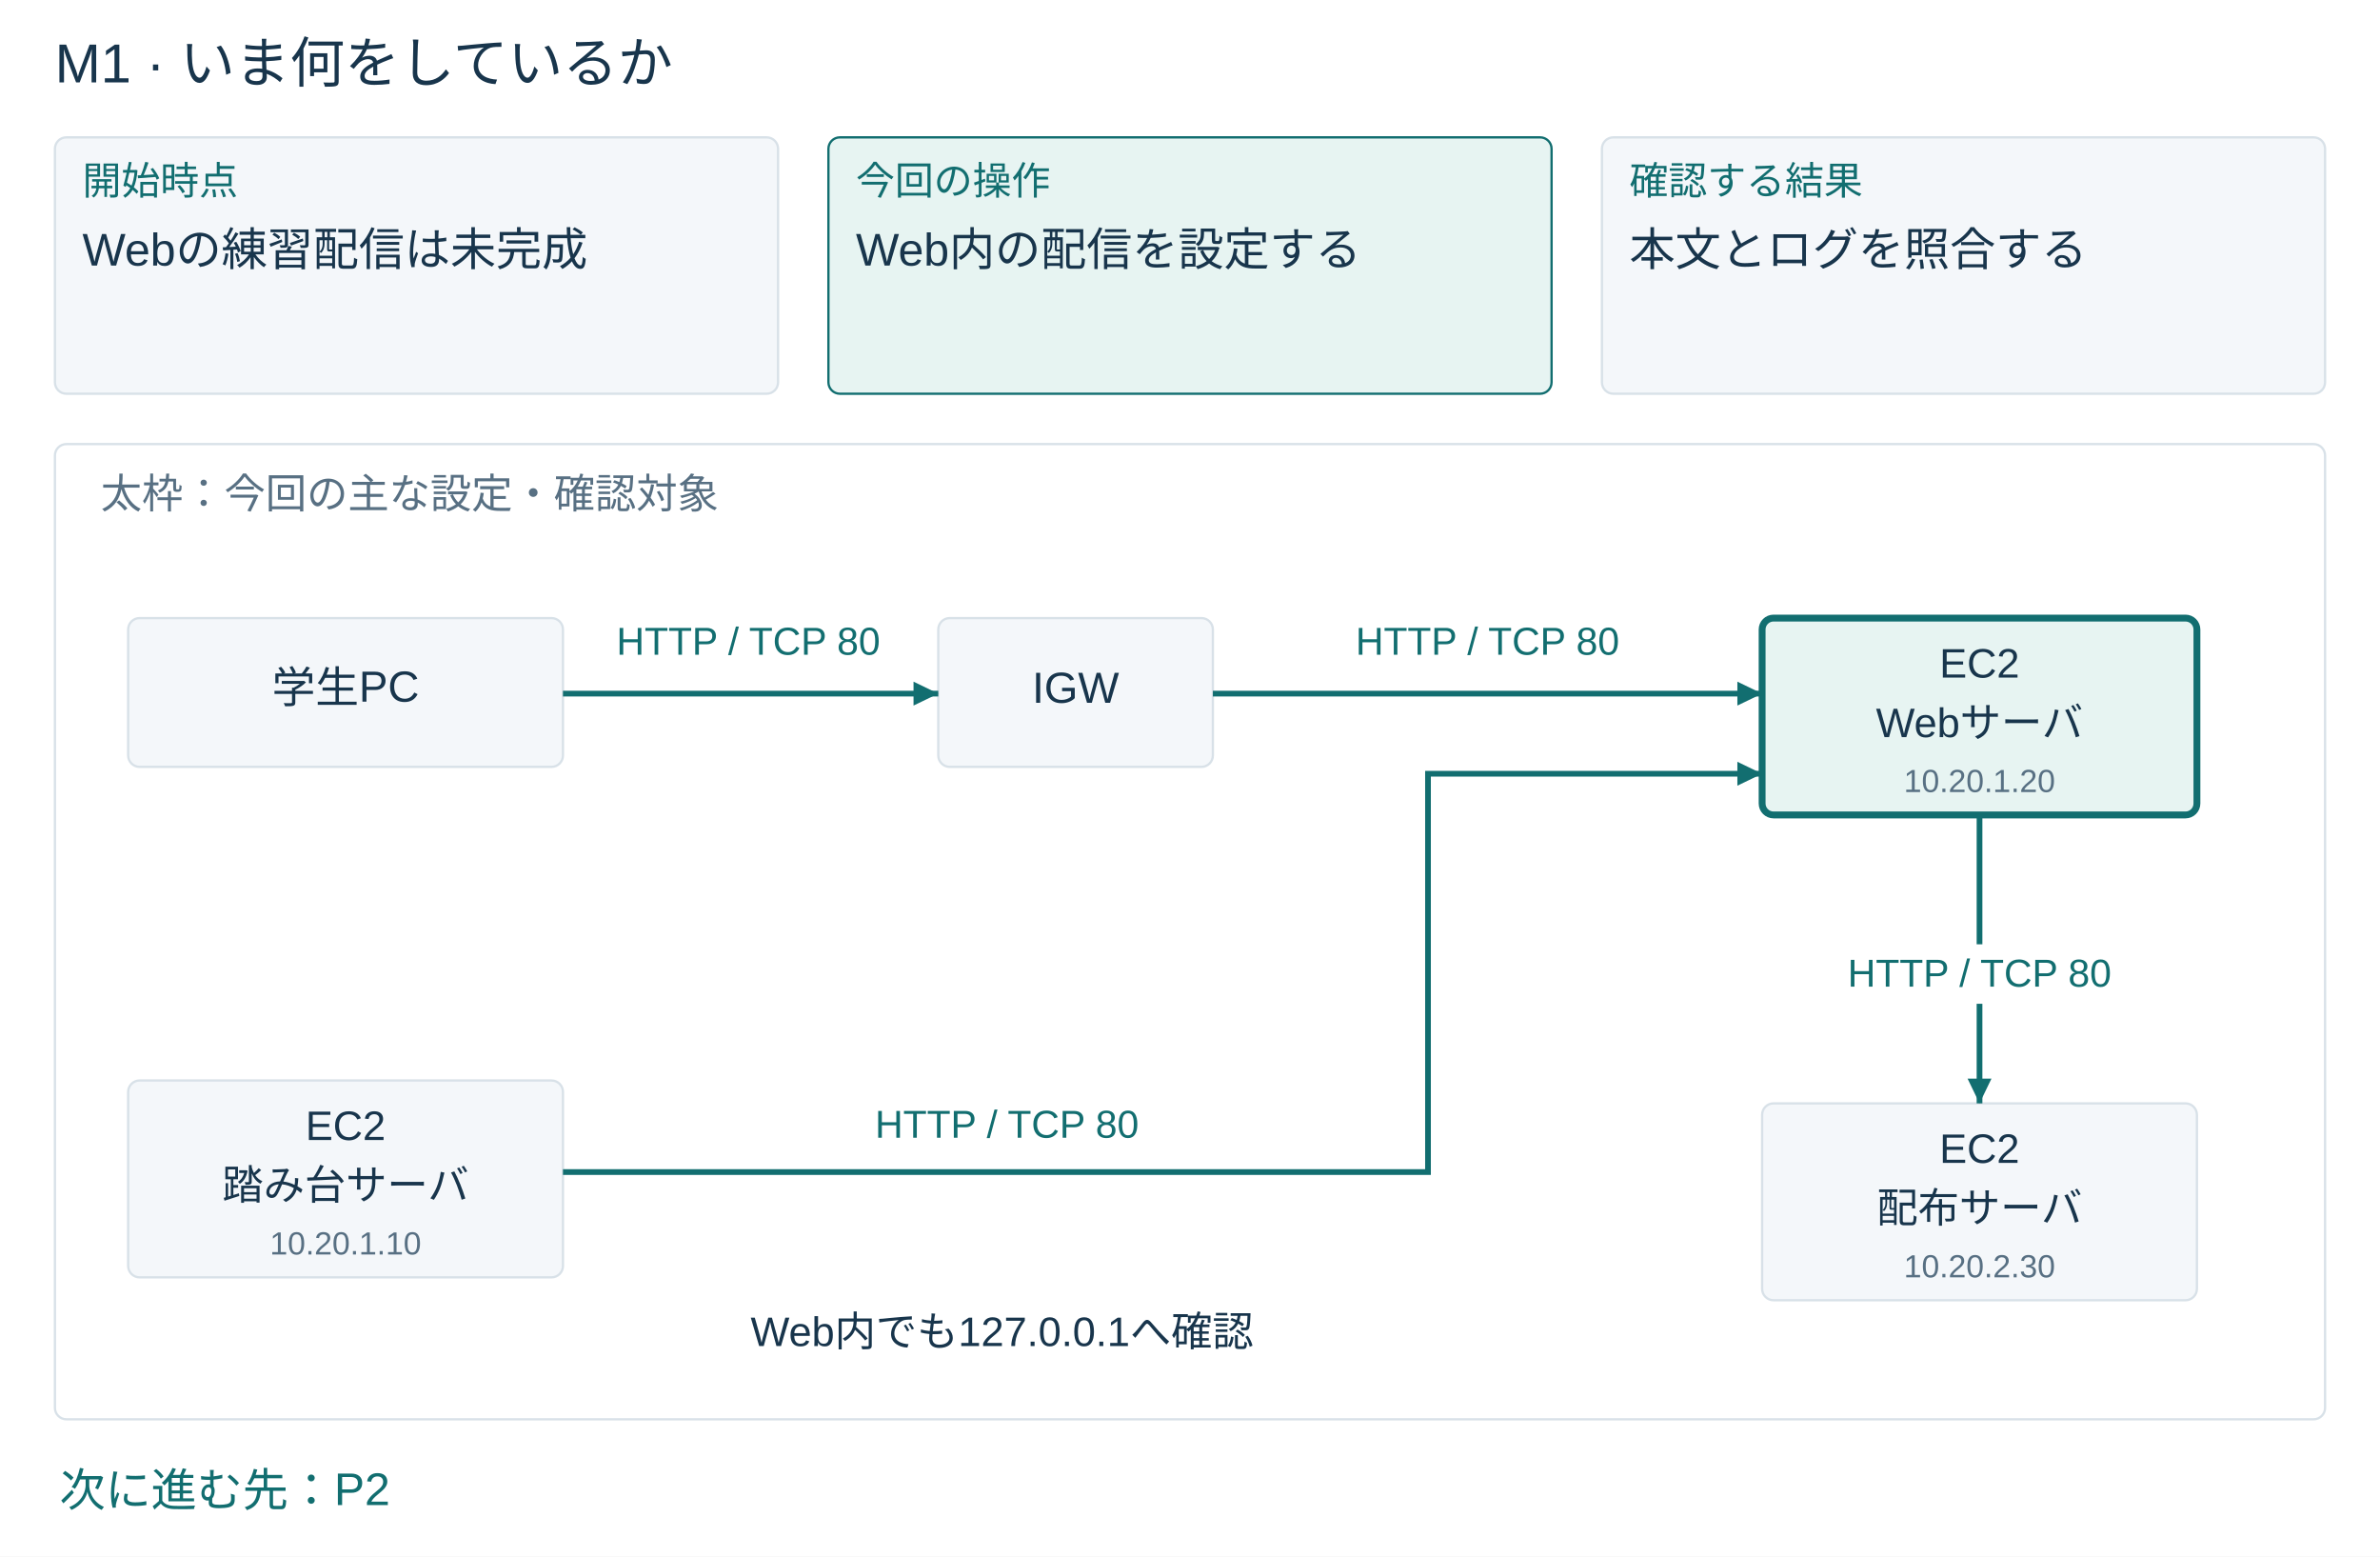
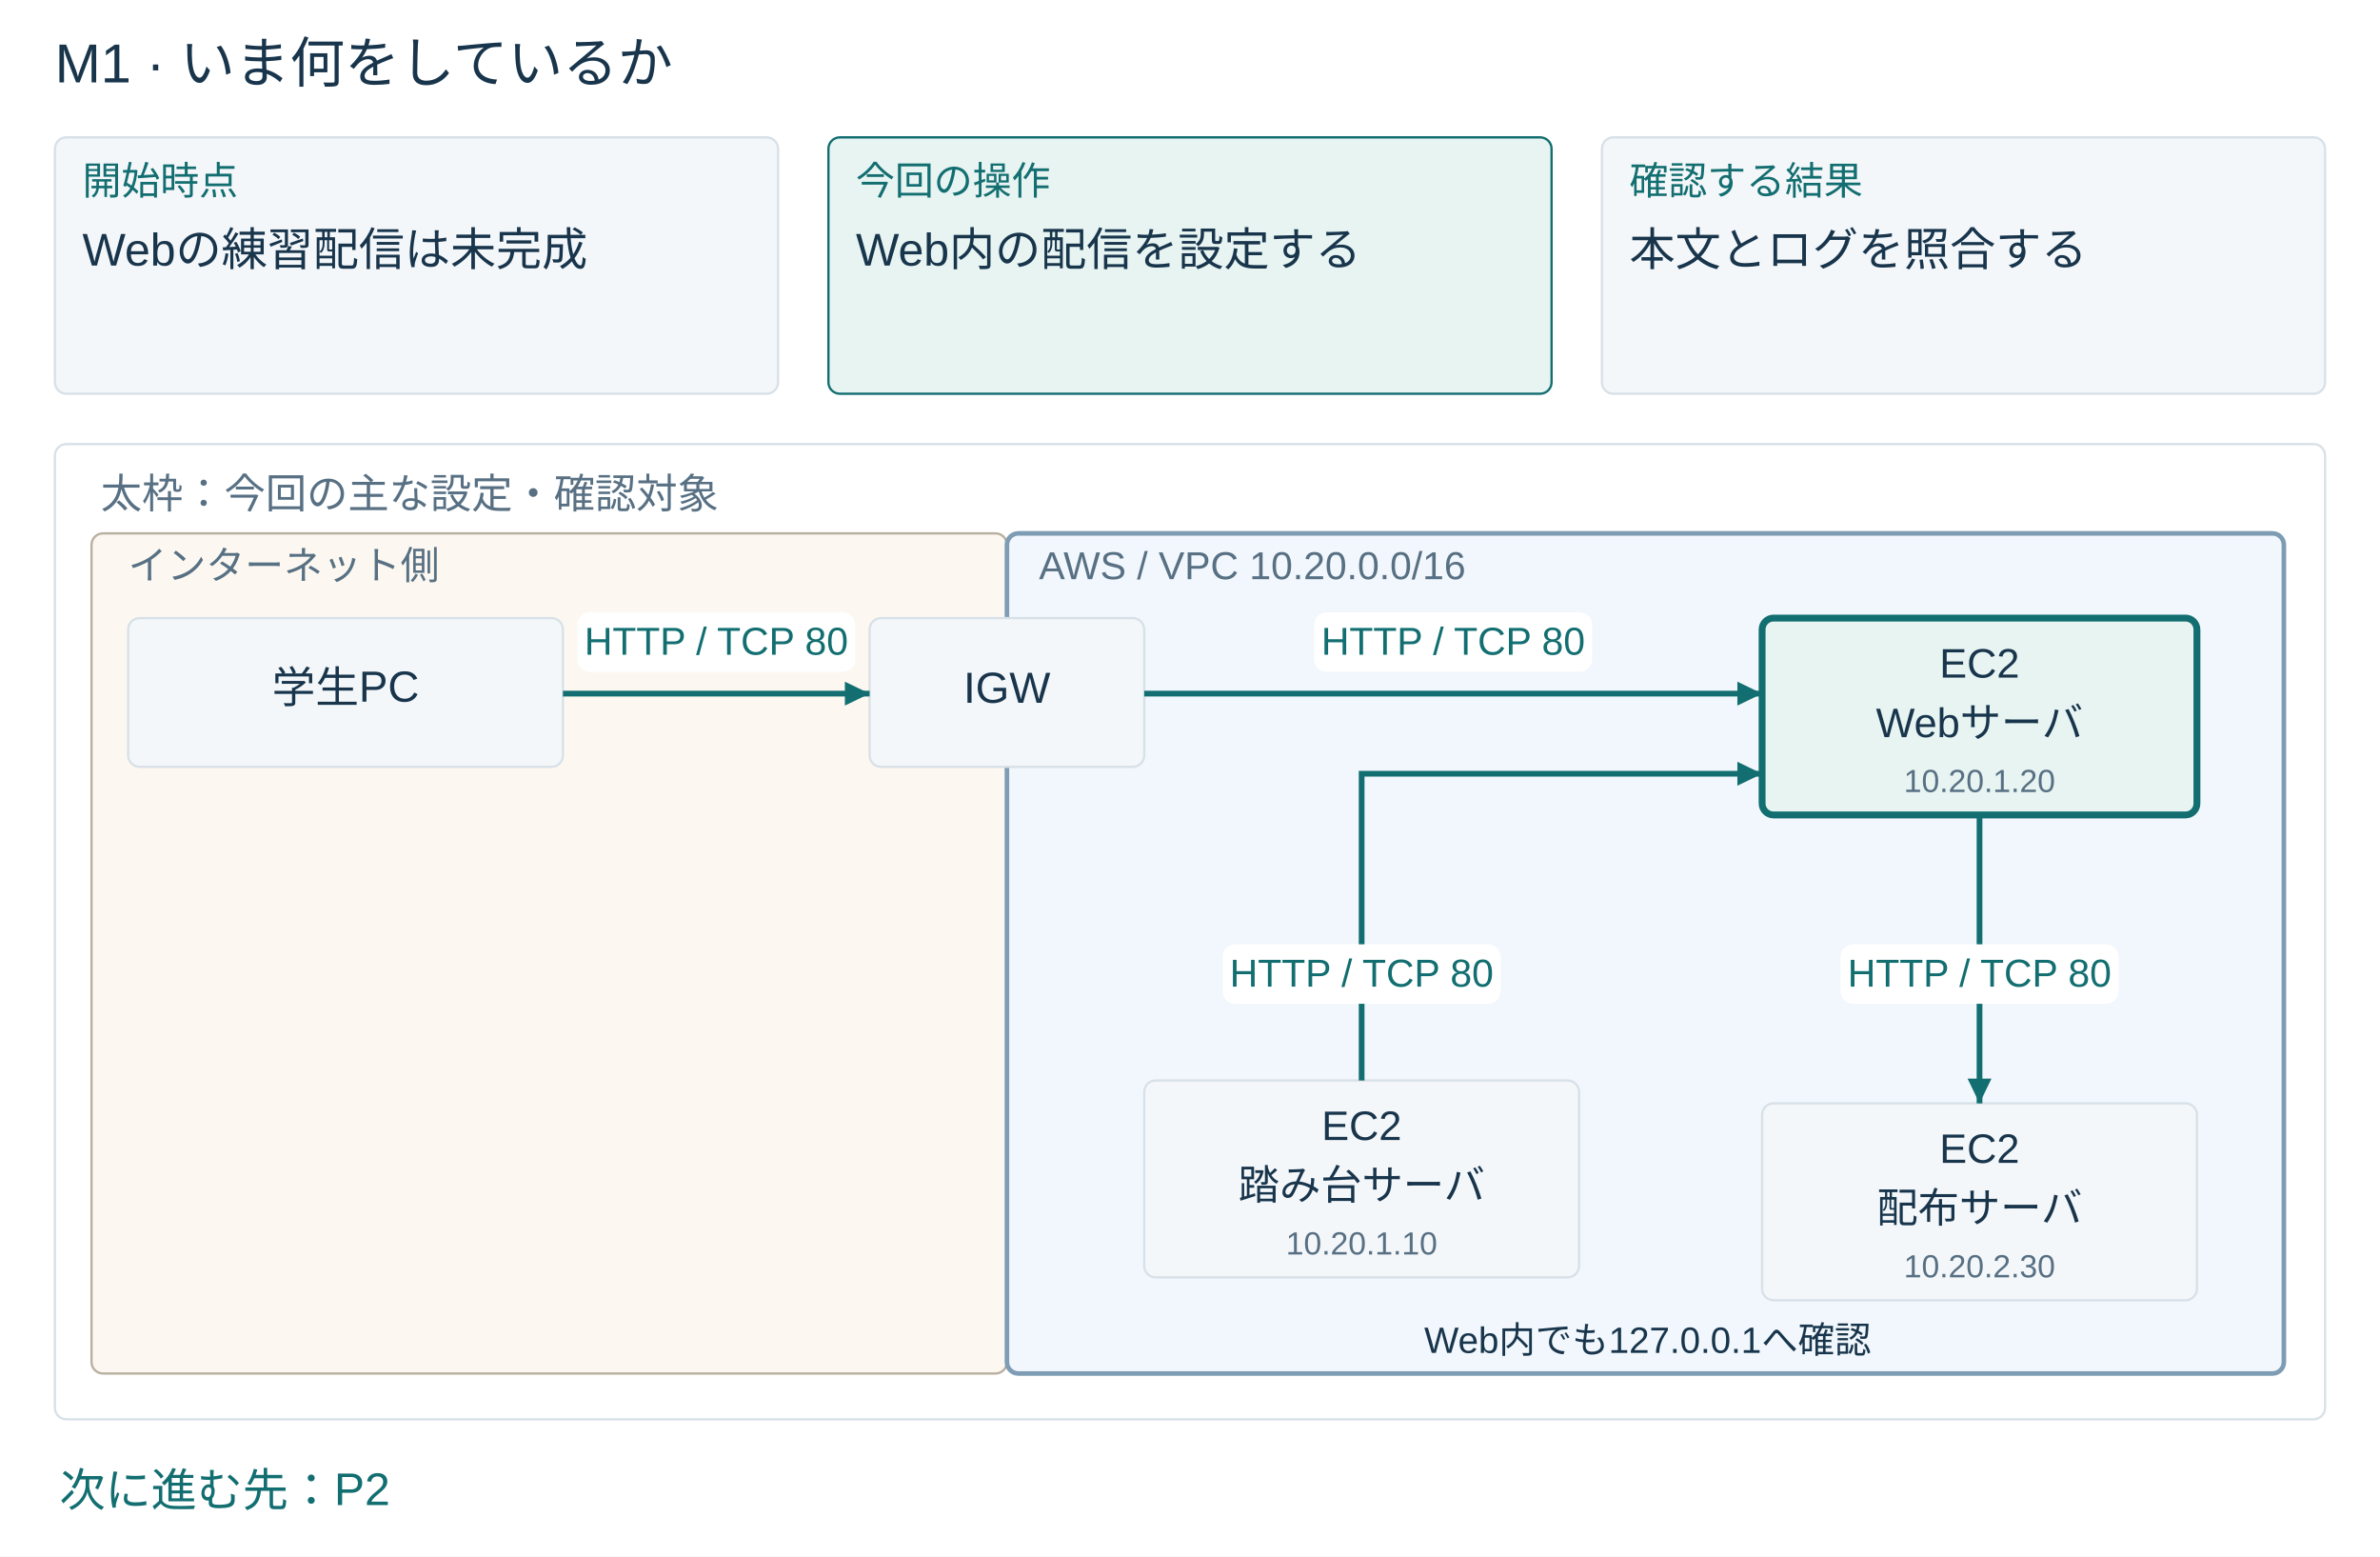
<svg xmlns="http://www.w3.org/2000/svg" width="1040" height="680" viewBox="0 0 1040 680" role="img">
  <rect width="1040" height="680" fill="white" />
  <text x="24" y="36" font-size="24" font-family="Arial,MS Gothic,sans-serif" fill="#18354c">M1 · いま何をしているか</text>
  <rect x="24" y="60" width="316" height="112" rx="5" fill="#f4f7fa" stroke="#d8e1e8" stroke-width="1" />
  <text x="36" y="85" font-size="17" font-family="Arial,MS Gothic,sans-serif" fill="#126e70">開始時点</text>
  <text x="36" y="116" font-size="20" font-family="Arial,MS Gothic,sans-serif" fill="#18354c">Webの練習配信は未完成</text>
  <rect x="362" y="60" width="316" height="112" rx="5" fill="#e7f4f2" stroke="#126e70" stroke-width="1" />
  <text x="374" y="85" font-size="17" font-family="Arial,MS Gothic,sans-serif" fill="#126e70">今回の操作</text>
  <text x="374" y="116" font-size="20" font-family="Arial,MS Gothic,sans-serif" fill="#18354c">Web内の配信を設定する</text>
  <rect x="700" y="60" width="316" height="112" rx="5" fill="#f4f7fa" stroke="#d8e1e8" stroke-width="1" />
  <text x="712" y="85" font-size="17" font-family="Arial,MS Gothic,sans-serif" fill="#126e70">確認する結果</text>
  <text x="712" y="116" font-size="20" font-family="Arial,MS Gothic,sans-serif" fill="#18354c">本文とログを照合する</text>
  <rect x="24" y="194" width="992" height="426" rx="5" fill="white" stroke="#d8e1e8" stroke-width="1" />
  <text x="44" y="222" font-size="18" font-family="Arial,MS Gothic,sans-serif" fill="#587083">太枠：今回の主な設定・確認対象</text>
+   <rect x="40" y="233" width="400" height="367" rx="5" fill="#fcf8f1" stroke="#b8b0a0" stroke-width="1" />
+   <rect x="440" y="233" width="558" height="367" rx="5" fill="#f1f7fc" stroke="#7e9cb3" stroke-width="2" />
+   <text x="56" y="253" font-size="17" font-family="Arial,MS Gothic,sans-serif" fill="#587083">インターネット側</text>
+   <text x="454" y="253" font-size="17" font-family="Arial,MS Gothic,sans-serif" fill="#587083">AWS / VPC 10.20.0.0/16</text>
  <rect x="56" y="270" width="190" height="65" rx="5" fill="#f4f7fa" stroke="#d8e1e8" stroke-width="1" />
  <text x="151.0" y="307" font-size="19" font-family="Arial,MS Gothic,sans-serif" fill="#18354c" text-anchor="middle">学生PC</text>
-   <rect x="410" y="270" width="120" height="65" rx="5" fill="#f4f7fa" stroke="#d8e1e8" stroke-width="1" />
-   <text x="470.0" y="307" font-size="19" font-family="Arial,MS Gothic,sans-serif" fill="#18354c" text-anchor="middle">IGW</text>
+   <rect x="380" y="270" width="120" height="65" rx="5" fill="#f4f7fa" stroke="#d8e1e8" stroke-width="1" />
+   <text x="440.0" y="307" font-size="19" font-family="Arial,MS Gothic,sans-serif" fill="#18354c" text-anchor="middle">IGW</text>
  <rect x="770" y="270" width="190" height="86" rx="5" fill="#e7f4f2" stroke="#126e70" stroke-width="3" />
  <text x="865.0" y="296" font-size="18" font-family="Arial,MS Gothic,sans-serif" fill="#18354c" text-anchor="middle">EC2</text>
  <text x="865.0" y="322" font-size="18" font-family="Arial,MS Gothic,sans-serif" fill="#18354c" text-anchor="middle">Webサーバ</text>
  <text x="865.0" y="346" font-size="14" font-family="Arial,MS Gothic,sans-serif" fill="#587083" text-anchor="middle">10.20.1.20</text>
-   <rect x="56" y="472" width="190" height="86" rx="5" fill="#f4f7fa" stroke="#d8e1e8" stroke-width="1" />
-   <text x="151.0" y="498" font-size="18" font-family="Arial,MS Gothic,sans-serif" fill="#18354c" text-anchor="middle">EC2</text>
-   <text x="151.0" y="524" font-size="18" font-family="Arial,MS Gothic,sans-serif" fill="#18354c" text-anchor="middle">踏み台サーバ</text>
-   <text x="151.0" y="548" font-size="14" font-family="Arial,MS Gothic,sans-serif" fill="#587083" text-anchor="middle">10.20.1.10</text>
+   <rect x="500" y="472" width="190" height="86" rx="5" fill="#f4f7fa" stroke="#d8e1e8" stroke-width="1" />
+   <text x="595.0" y="498" font-size="18" font-family="Arial,MS Gothic,sans-serif" fill="#18354c" text-anchor="middle">EC2</text>
+   <text x="595.0" y="524" font-size="18" font-family="Arial,MS Gothic,sans-serif" fill="#18354c" text-anchor="middle">踏み台サーバ</text>
+   <text x="595.0" y="548" font-size="14" font-family="Arial,MS Gothic,sans-serif" fill="#587083" text-anchor="middle">10.20.1.10</text>
  <rect x="770" y="482" width="190" height="86" rx="5" fill="#f4f7fa" stroke="#d8e1e8" stroke-width="1" />
  <text x="865.0" y="508" font-size="18" font-family="Arial,MS Gothic,sans-serif" fill="#18354c" text-anchor="middle">EC2</text>
  <text x="865.0" y="534" font-size="18" font-family="Arial,MS Gothic,sans-serif" fill="#18354c" text-anchor="middle">配布サーバ</text>
  <text x="865.0" y="558" font-size="14" font-family="Arial,MS Gothic,sans-serif" fill="#587083" text-anchor="middle">10.20.2.30</text>
-   <polyline points="246,303 410,303" fill="none" stroke="#126e70" stroke-width="2.5" />
-   <polygon points="410.00,303.00 399.19,308.22 399.19,297.78" fill="#126e70" />
-   <rect x="266.75" y="268" width="120.5" height="25" rx="5" fill="white" stroke="white" stroke-width="1" />
-   <text x="327" y="286" font-size="17" font-family="Arial,MS Gothic,sans-serif" fill="#126e70" text-anchor="middle">HTTP / TCP 80</text>
-   <polyline points="530,303 770,303" fill="none" stroke="#126e70" stroke-width="2.5" />
+   <polyline points="246,303 380,303" fill="none" stroke="#126e70" stroke-width="2.5" />
+   <polygon points="380.00,303.00 369.19,308.22 369.19,297.78" fill="#126e70" />
+   <rect x="252.75" y="268" width="120.5" height="25" rx="5" fill="white" stroke="white" stroke-width="1" />
+   <text x="313" y="286" font-size="17" font-family="Arial,MS Gothic,sans-serif" fill="#126e70" text-anchor="middle">HTTP / TCP 80</text>
+   <polyline points="500,303 770,303" fill="none" stroke="#126e70" stroke-width="2.5" />
  <polygon points="770.00,303.00 759.19,308.22 759.19,297.78" fill="#126e70" />
-   <rect x="589.75" y="268" width="120.5" height="25" rx="5" fill="white" stroke="white" stroke-width="1" />
-   <text x="650" y="286" font-size="17" font-family="Arial,MS Gothic,sans-serif" fill="#126e70" text-anchor="middle">HTTP / TCP 80</text>
-   <polyline points="246,512 624,512 624,338 770,338" fill="none" stroke="#126e70" stroke-width="2.5" />
+   <rect x="574.75" y="268" width="120.5" height="25" rx="5" fill="white" stroke="white" stroke-width="1" />
+   <text x="635" y="286" font-size="17" font-family="Arial,MS Gothic,sans-serif" fill="#126e70" text-anchor="middle">HTTP / TCP 80</text>
+   <polyline points="595,472 595,338 770,338" fill="none" stroke="#126e70" stroke-width="2.5" />
  <polygon points="770.00,338.00 759.19,343.22 759.19,332.78" fill="#126e70" />
-   <rect x="379.75" y="479" width="120.5" height="25" rx="5" fill="white" stroke="white" stroke-width="1" />
-   <text x="440" y="497" font-size="17" font-family="Arial,MS Gothic,sans-serif" fill="#126e70" text-anchor="middle">HTTP / TCP 80</text>
+   <rect x="534.75" y="413" width="120.5" height="25" rx="5" fill="white" stroke="white" stroke-width="1" />
+   <text x="595" y="431" font-size="17" font-family="Arial,MS Gothic,sans-serif" fill="#126e70" text-anchor="middle">HTTP / TCP 80</text>
  <polyline points="865,356 865,482" fill="none" stroke="#126e70" stroke-width="2.5" />
  <polygon points="865.00,482.00 859.78,471.19 870.22,471.19" fill="#126e70" />
  <rect x="804.75" y="413" width="120.5" height="25" rx="5" fill="white" stroke="white" stroke-width="1" />
  <text x="865" y="431" font-size="17" font-family="Arial,MS Gothic,sans-serif" fill="#126e70" text-anchor="middle">HTTP / TCP 80</text>
-   <text x="328" y="588" font-size="18" font-family="Arial,MS Gothic,sans-serif" fill="#18354c">Web内でも127.0.0.1へ確認</text>
+   <text x="720" y="591" font-size="16" font-family="Arial,MS Gothic,sans-serif" fill="#18354c" text-anchor="middle">Web内でも127.0.0.1へ確認</text>
  <text x="26" y="658" font-size="20" font-family="Arial,MS Gothic,sans-serif" fill="#126e70">次に進む先：P2</text>
</svg>
